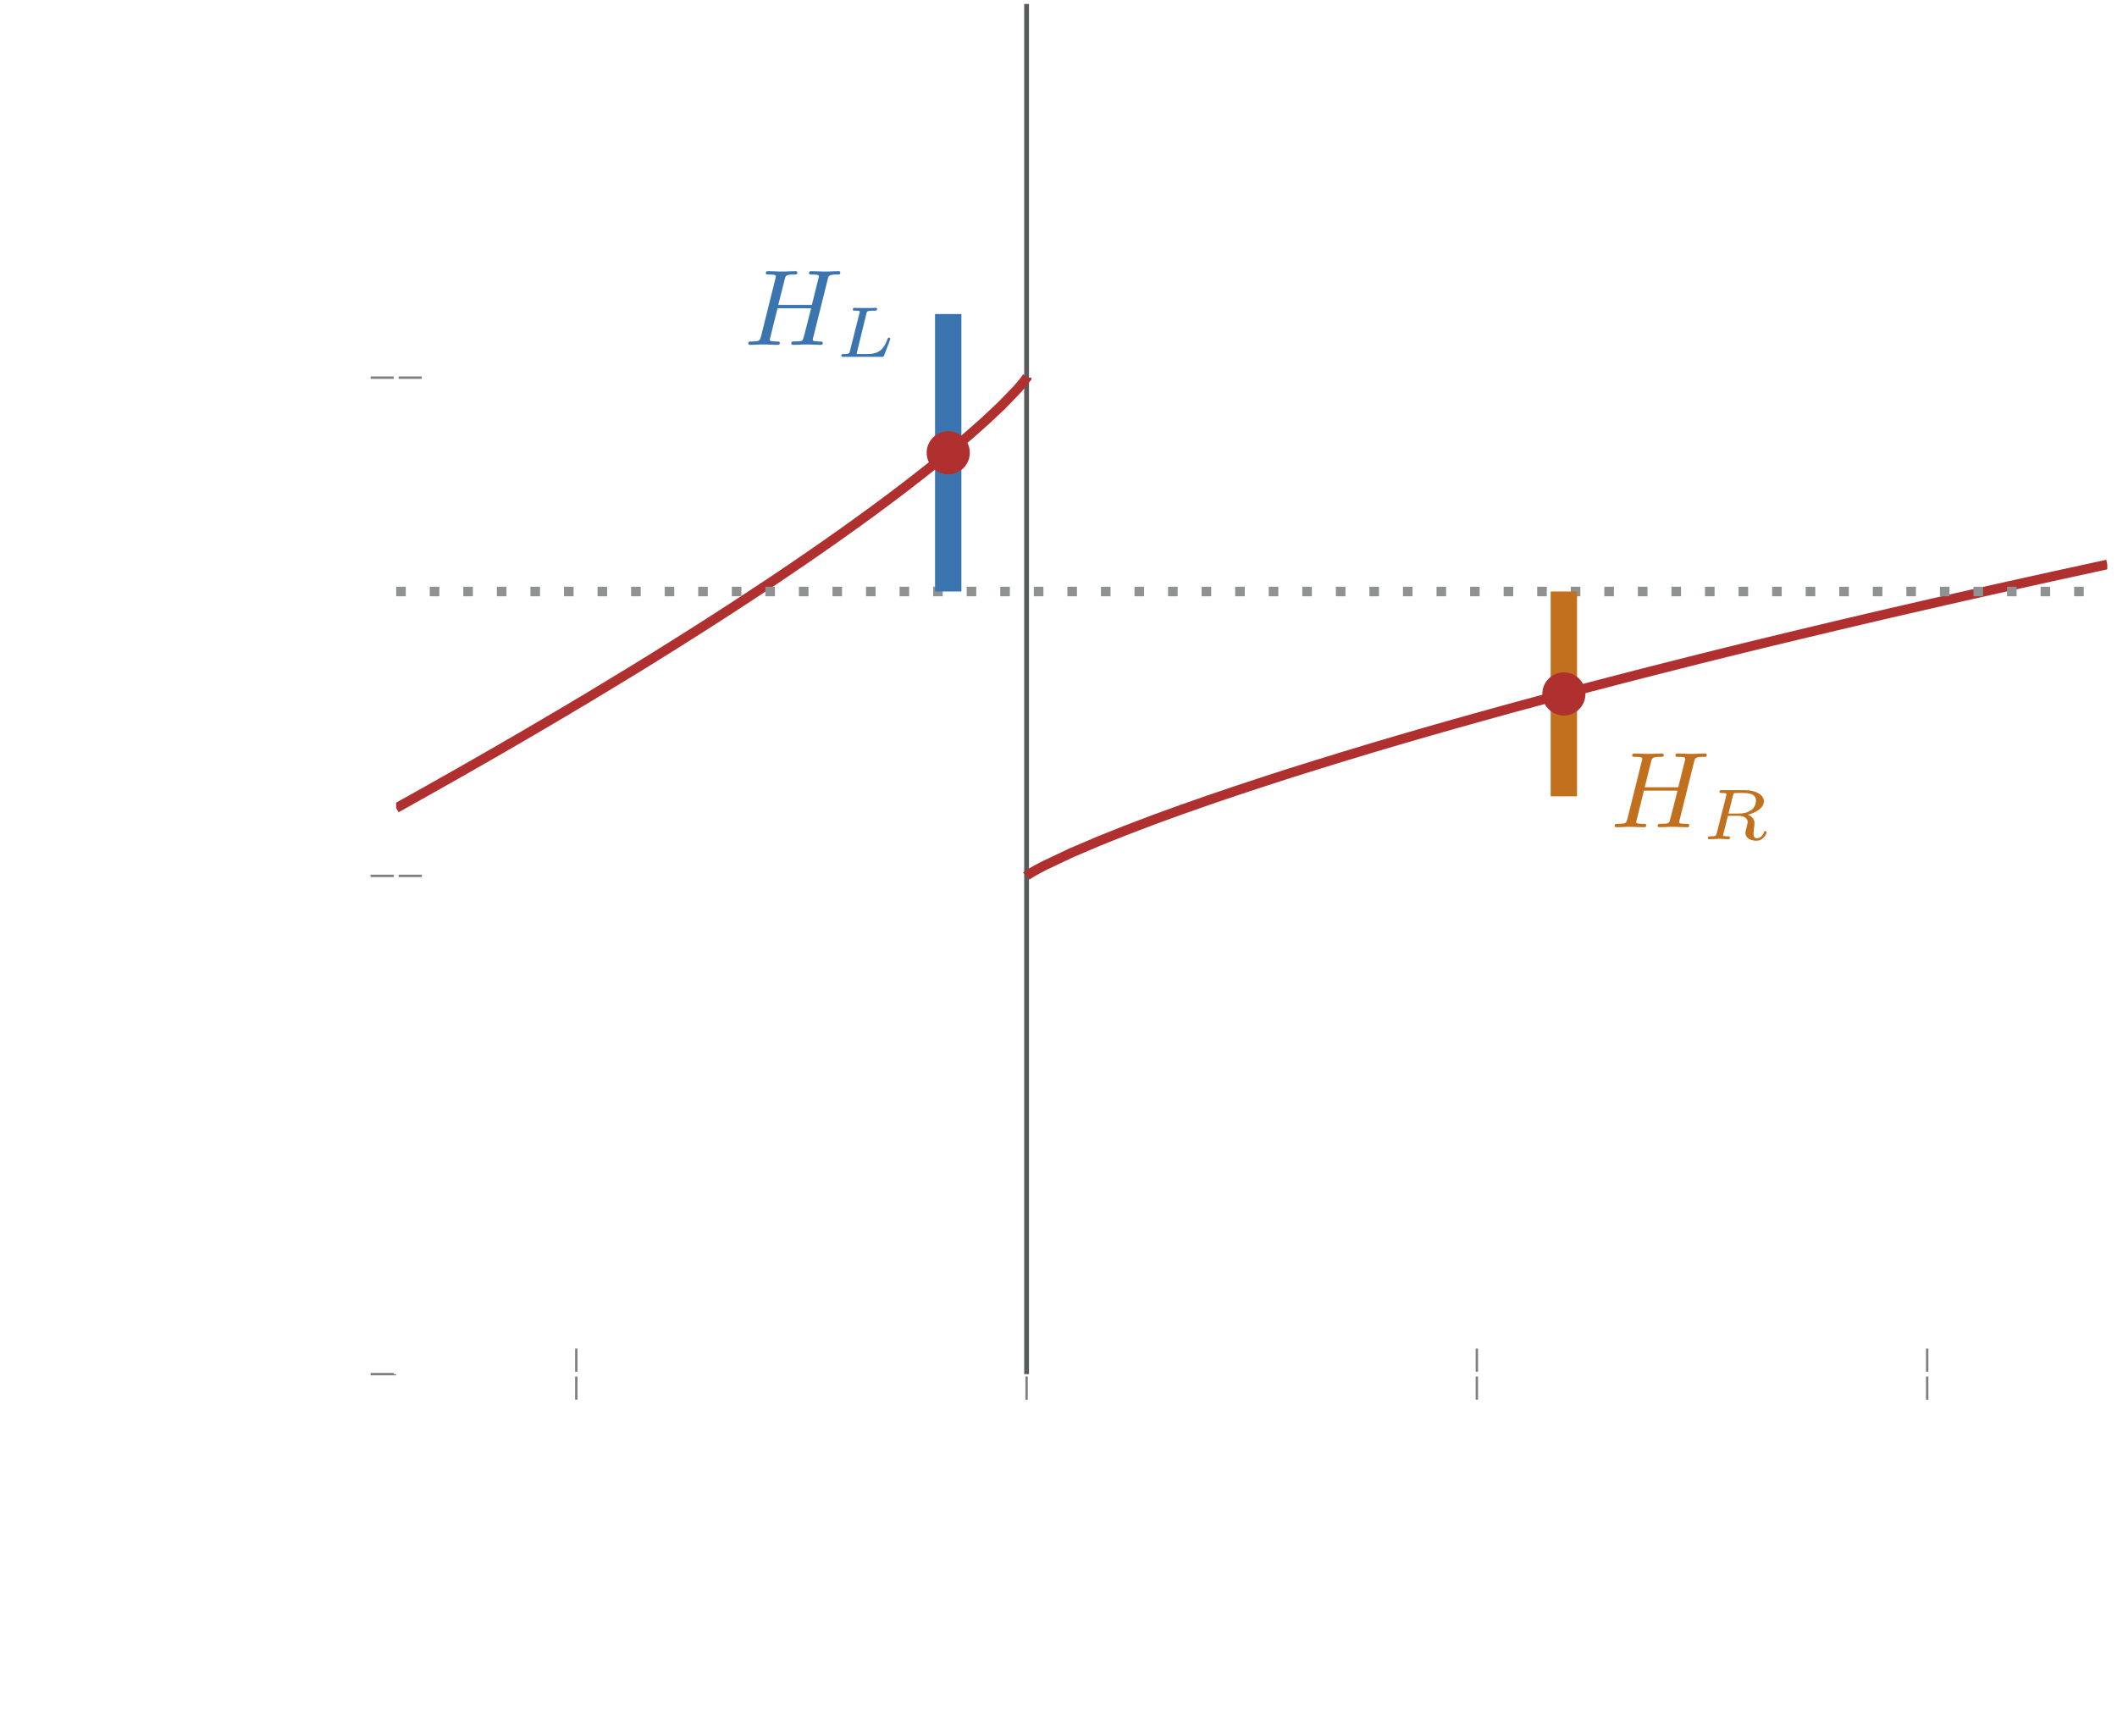
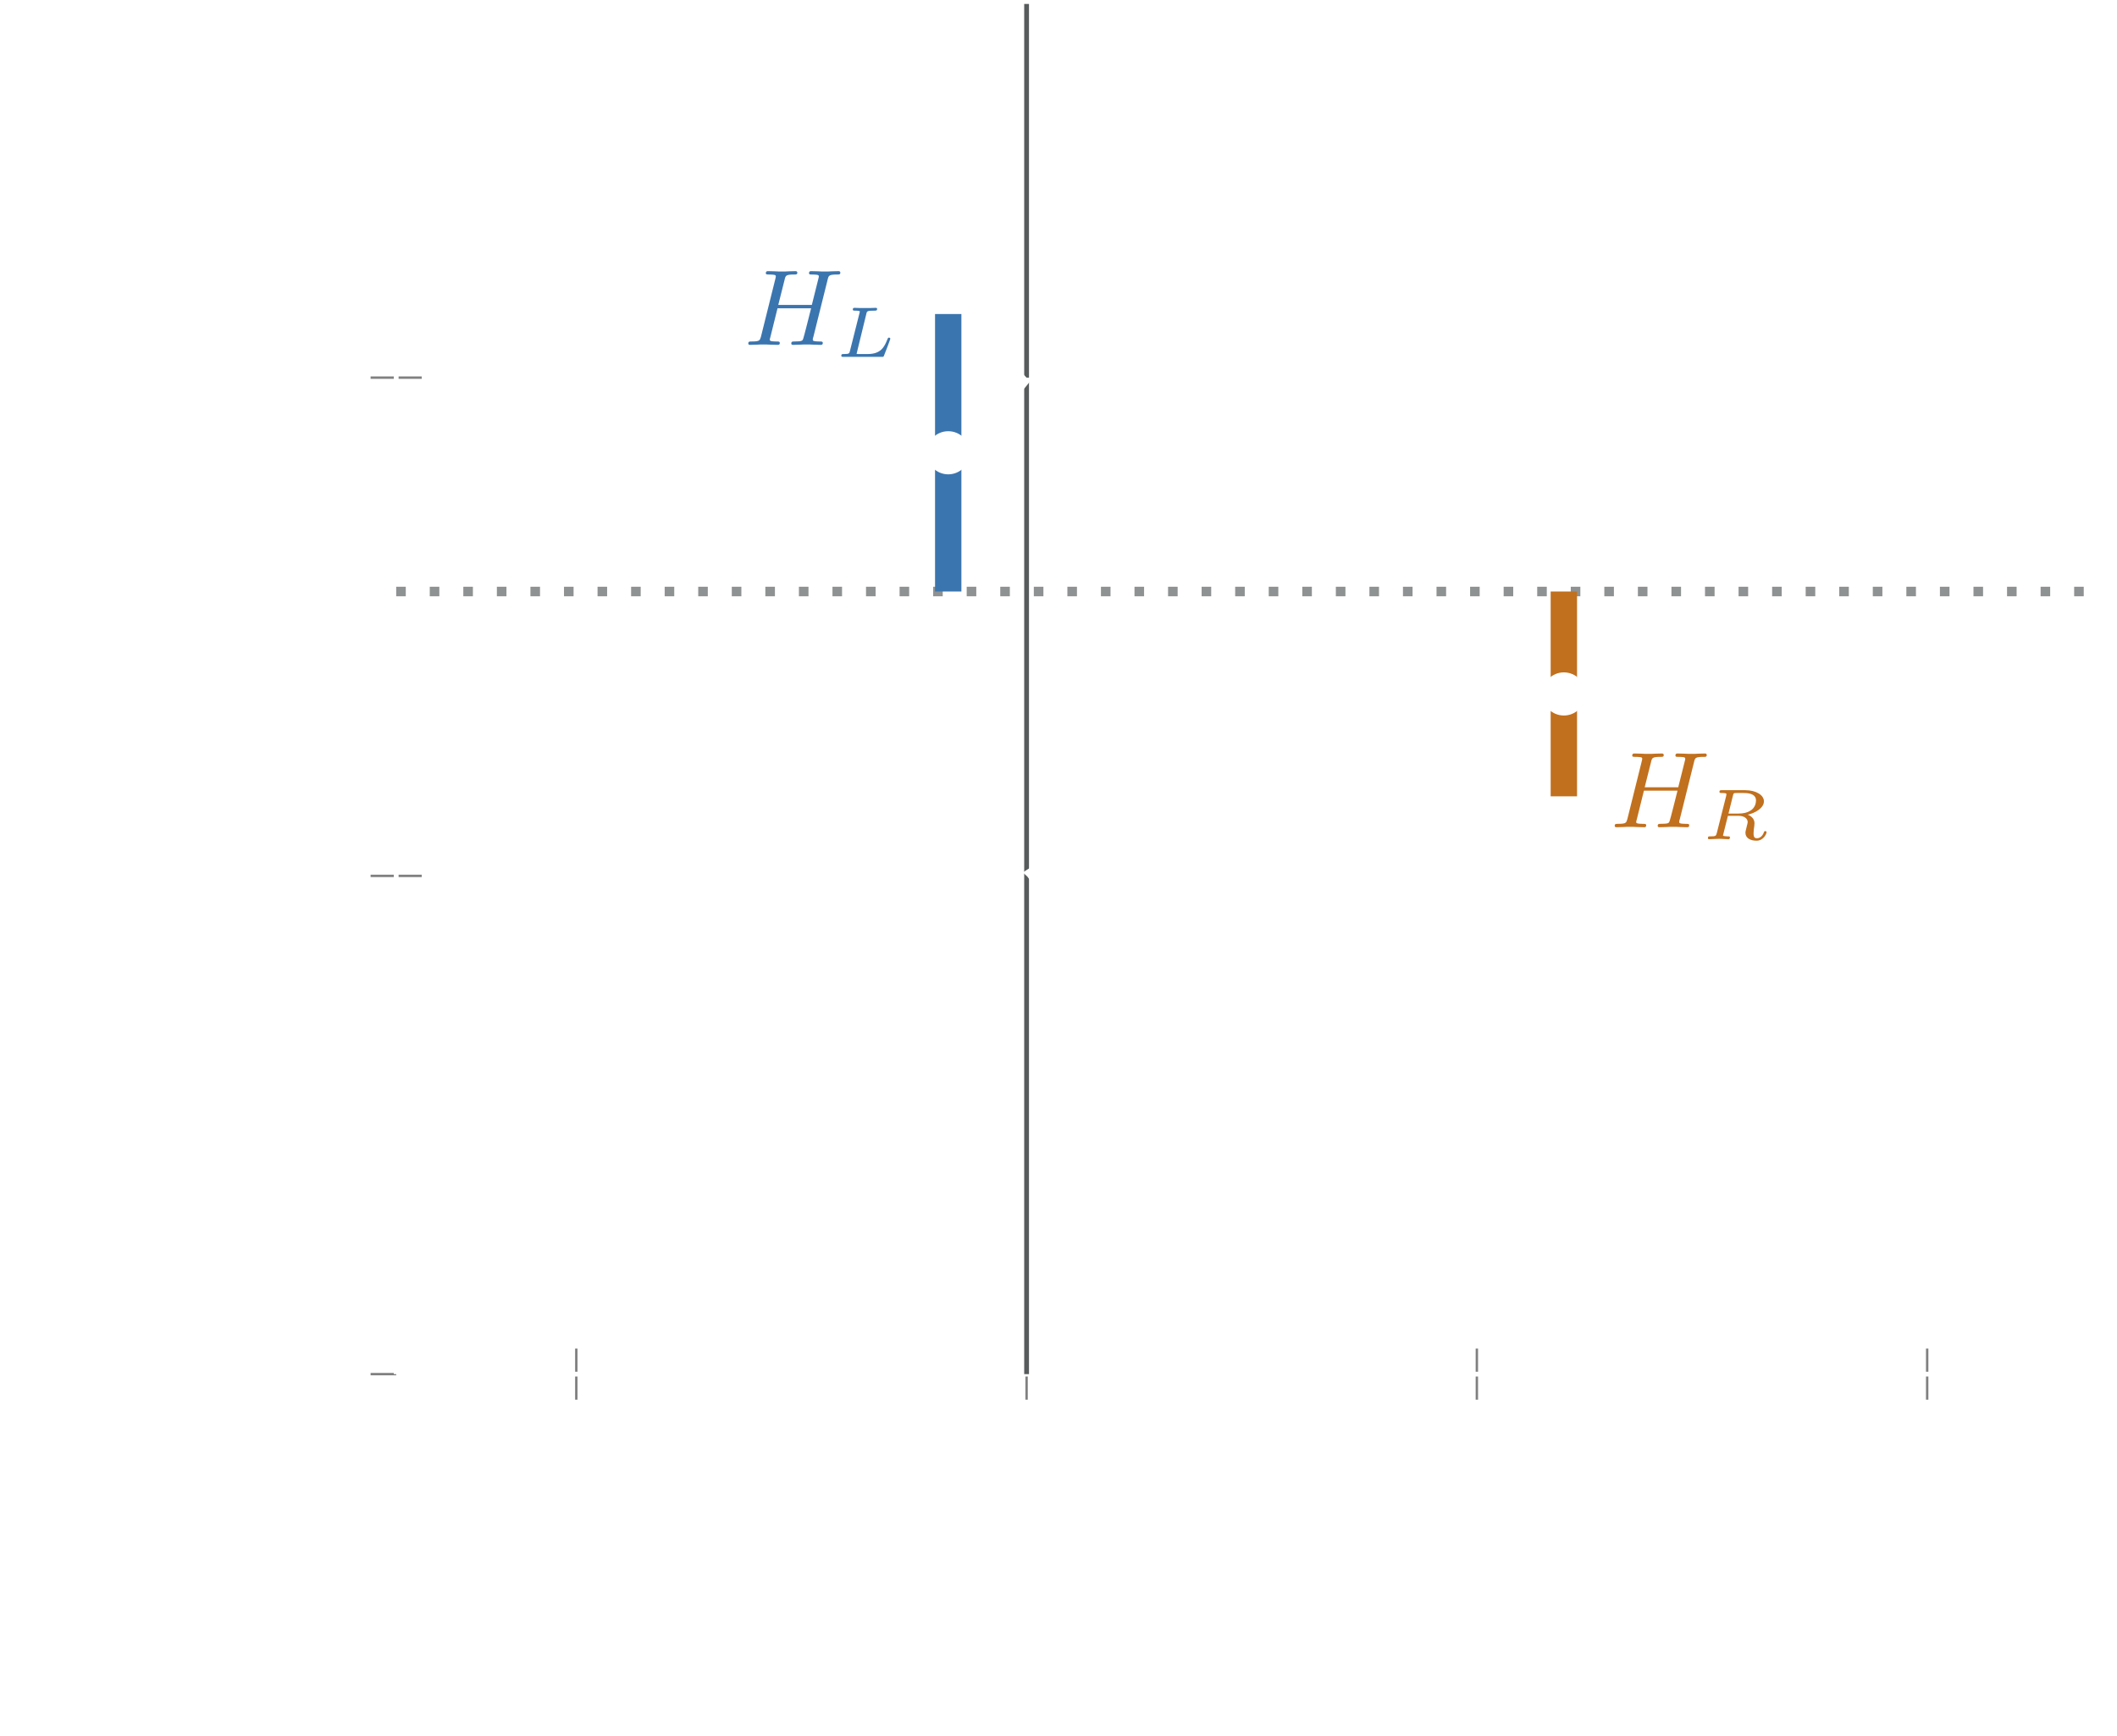
<svg xmlns="http://www.w3.org/2000/svg" xmlns:xlink="http://www.w3.org/1999/xlink" width="175.39" height="143.76" viewBox="0 0 175.39 143.76">
  <defs>
    <g>
      <g id="glyph-0-0">
        <path d="M 4.234 -2.859 C 4.234 -3.453 4.203 -4.234 3.891 -4.891 C 3.5 -5.734 2.812 -5.953 2.297 -5.953 C 1.766 -5.953 1.078 -5.734 0.688 -4.875 C 0.406 -4.266 0.359 -3.547 0.359 -2.859 C 0.359 -2.281 0.375 -1.406 0.766 -0.703 C 1.188 0.047 1.875 0.203 2.281 0.203 C 2.875 0.203 3.531 -0.047 3.906 -0.875 C 4.172 -1.469 4.234 -2.141 4.234 -2.859 Z M 2.297 -0.031 C 2.031 -0.031 1.391 -0.156 1.219 -1.156 C 1.125 -1.688 1.125 -2.453 1.125 -2.969 C 1.125 -3.578 1.125 -4.281 1.234 -4.766 C 1.406 -5.562 1.984 -5.734 2.281 -5.734 C 2.625 -5.734 3.188 -5.547 3.359 -4.719 C 3.453 -4.234 3.453 -3.531 3.453 -2.969 C 3.453 -2.406 3.453 -1.656 3.375 -1.141 C 3.188 -0.109 2.516 -0.031 2.297 -0.031 Z M 2.297 -0.031 " />
      </g>
      <g id="glyph-0-1">
        <path d="M 0.922 -3.078 C 0.922 -2.922 0.922 -2.828 1.047 -2.828 C 1.125 -2.828 1.156 -2.859 1.203 -2.938 C 1.469 -3.312 1.906 -3.531 2.375 -3.531 C 3.328 -3.531 3.328 -2.156 3.328 -1.828 C 3.328 -1.562 3.328 -1 3.078 -0.594 C 2.828 -0.219 2.453 -0.047 2.109 -0.047 C 1.578 -0.047 0.984 -0.391 0.766 -1.047 C 0.781 -1.047 0.828 -1.031 0.891 -1.031 C 1.078 -1.031 1.328 -1.141 1.328 -1.469 C 1.328 -1.75 1.141 -1.906 0.891 -1.906 C 0.703 -1.906 0.453 -1.797 0.453 -1.438 C 0.453 -0.625 1.141 0.203 2.125 0.203 C 3.203 0.203 4.125 -0.672 4.125 -1.781 C 4.125 -2.875 3.359 -3.75 2.391 -3.75 C 1.953 -3.75 1.516 -3.609 1.203 -3.281 L 1.203 -5.047 C 1.469 -4.969 1.75 -4.922 2.031 -4.922 C 3.125 -4.922 3.766 -5.719 3.766 -5.844 C 3.766 -5.922 3.719 -5.953 3.672 -5.953 C 3.656 -5.953 3.641 -5.953 3.562 -5.906 C 3.141 -5.734 2.719 -5.672 2.344 -5.672 C 1.969 -5.672 1.562 -5.734 1.156 -5.906 C 1.062 -5.953 1.047 -5.953 1.031 -5.953 C 0.922 -5.953 0.922 -5.859 0.922 -5.719 Z M 0.922 -3.078 " />
      </g>
      <g id="glyph-0-2">
        <path d="M 2.719 -5.719 C 2.719 -5.938 2.703 -5.953 2.484 -5.953 C 1.938 -5.375 1.109 -5.375 0.828 -5.375 L 0.828 -5.109 C 1 -5.109 1.547 -5.109 2.031 -5.328 L 2.031 -0.719 C 2.031 -0.391 2 -0.281 1.172 -0.281 L 0.891 -0.281 L 0.891 0 C 1.203 -0.031 2 -0.031 2.375 -0.031 C 2.734 -0.031 3.547 -0.031 3.859 0 L 3.859 -0.281 L 3.578 -0.281 C 2.75 -0.281 2.719 -0.391 2.719 -0.719 Z M 2.719 -5.719 " />
      </g>
      <g id="glyph-0-3">
        <path d="M 4.125 -1.578 L 3.875 -1.578 C 3.859 -1.469 3.797 -0.938 3.672 -0.797 C 3.625 -0.719 3 -0.719 2.828 -0.719 L 1.234 -0.719 L 2.125 -1.562 C 3.578 -2.828 4.125 -3.297 4.125 -4.203 C 4.125 -5.234 3.281 -5.953 2.188 -5.953 C 1.156 -5.953 0.453 -5.141 0.453 -4.328 C 0.453 -3.875 0.844 -3.828 0.922 -3.828 C 1.125 -3.828 1.391 -3.984 1.391 -4.297 C 1.391 -4.562 1.203 -4.766 0.922 -4.766 C 0.875 -4.766 0.844 -4.766 0.812 -4.75 C 1.031 -5.391 1.594 -5.672 2.078 -5.672 C 3 -5.672 3.312 -4.828 3.312 -4.203 C 3.312 -3.297 2.625 -2.562 2.188 -2.094 L 0.547 -0.328 C 0.453 -0.219 0.453 -0.203 0.453 0 L 3.875 0 Z M 4.125 -1.578 " />
      </g>
      <g id="glyph-0-4">
        <path d="M 1.531 -4.062 C 1.266 -4.234 1.062 -4.469 1.062 -4.797 C 1.062 -5.375 1.688 -5.734 2.281 -5.734 C 2.969 -5.734 3.516 -5.25 3.516 -4.625 C 3.516 -4 2.984 -3.578 2.625 -3.375 Z M 2.844 -3.234 C 3.297 -3.453 3.953 -3.891 3.953 -4.625 C 3.953 -5.453 3.109 -5.953 2.312 -5.953 C 1.375 -5.953 0.641 -5.281 0.641 -4.453 C 0.641 -4.125 0.766 -3.797 0.969 -3.547 C 1.125 -3.375 1.188 -3.328 1.703 -3 C 0.906 -2.625 0.391 -2.078 0.391 -1.344 C 0.391 -0.406 1.328 0.203 2.281 0.203 C 3.328 0.203 4.203 -0.531 4.203 -1.5 C 4.203 -2.375 3.547 -2.797 3.312 -2.938 C 3.219 -3.016 2.953 -3.172 2.844 -3.234 Z M 1.938 -2.844 L 3.062 -2.156 C 3.266 -2.016 3.719 -1.734 3.719 -1.188 C 3.719 -0.484 3 -0.047 2.297 -0.047 C 1.516 -0.047 0.859 -0.609 0.859 -1.344 C 0.859 -2 1.312 -2.531 1.938 -2.844 Z M 1.938 -2.844 " />
      </g>
      <g id="glyph-0-5">
        <path d="M 1.203 -2.953 C 1.203 -3.875 1.297 -4.375 1.531 -4.844 C 1.719 -5.203 2.156 -5.734 2.812 -5.734 C 3 -5.734 3.406 -5.688 3.609 -5.375 C 3.281 -5.375 3.141 -5.203 3.141 -4.953 C 3.141 -4.734 3.297 -4.547 3.547 -4.547 C 3.797 -4.547 3.969 -4.703 3.969 -4.984 C 3.969 -5.484 3.609 -5.953 2.797 -5.953 C 1.641 -5.953 0.391 -4.812 0.391 -2.828 C 0.391 -0.406 1.469 0.203 2.312 0.203 C 3.312 0.203 4.203 -0.641 4.203 -1.812 C 4.203 -2.953 3.375 -3.812 2.375 -3.812 C 1.828 -3.812 1.453 -3.5 1.203 -2.953 Z M 2.312 -0.047 C 1.797 -0.047 1.5 -0.469 1.391 -0.734 C 1.219 -1.141 1.219 -1.875 1.219 -2.016 C 1.219 -2.625 1.5 -3.578 2.344 -3.578 C 2.5 -3.578 2.938 -3.578 3.219 -3.031 C 3.391 -2.688 3.391 -2.25 3.391 -1.828 C 3.391 -1.391 3.391 -0.953 3.219 -0.625 C 2.938 -0.109 2.547 -0.047 2.312 -0.047 Z M 2.312 -0.047 " />
      </g>
      <g id="glyph-1-0">
        <path d="M 1.75 -0.484 C 1.75 -0.734 1.547 -0.969 1.266 -0.969 C 0.984 -0.969 0.781 -0.734 0.781 -0.484 C 0.781 -0.219 0.984 0 1.266 0 C 1.547 0 1.75 -0.219 1.75 -0.484 Z M 1.75 -0.484 " />
      </g>
      <g id="glyph-1-1">
        <path d="M 6.969 -5.422 C 7.047 -5.75 7.078 -5.828 7.781 -5.828 C 7.922 -5.828 8.016 -5.828 8.016 -5.984 C 8.016 -6.062 7.953 -6.109 7.891 -6.109 L 7.312 -6.094 C 7.047 -6.078 7.031 -6.078 6.75 -6.078 C 6.469 -6.078 6.438 -6.078 6.172 -6.094 C 6 -6.094 5.766 -6.109 5.594 -6.109 C 5.547 -6.109 5.422 -6.109 5.422 -5.938 C 5.422 -5.828 5.5 -5.828 5.688 -5.828 C 5.719 -5.828 5.875 -5.828 6.031 -5.812 C 6.188 -5.797 6.234 -5.766 6.234 -5.672 C 6.234 -5.625 6.234 -5.609 6.203 -5.5 L 5.656 -3.312 L 2.875 -3.312 L 3.406 -5.422 C 3.484 -5.75 3.516 -5.828 4.203 -5.828 C 4.359 -5.828 4.453 -5.828 4.453 -5.984 C 4.453 -6.062 4.391 -6.109 4.312 -6.109 L 3.75 -6.094 C 3.484 -6.078 3.469 -6.078 3.188 -6.078 C 2.891 -6.078 2.875 -6.078 2.609 -6.094 C 2.438 -6.094 2.203 -6.109 2.031 -6.109 C 1.969 -6.109 1.844 -6.109 1.844 -5.938 C 1.844 -5.828 1.938 -5.828 2.125 -5.828 C 2.156 -5.828 2.312 -5.828 2.453 -5.812 C 2.625 -5.797 2.672 -5.766 2.672 -5.672 C 2.672 -5.625 2.656 -5.594 2.641 -5.5 L 1.438 -0.672 C 1.344 -0.359 1.328 -0.281 0.656 -0.281 C 0.484 -0.281 0.391 -0.281 0.391 -0.109 C 0.391 -0.031 0.453 0 0.531 0 C 0.703 0 0.922 -0.016 1.094 -0.016 C 1.359 -0.031 1.375 -0.031 1.656 -0.031 C 1.953 -0.031 1.969 -0.031 2.234 -0.016 C 2.406 -0.016 2.641 0 2.812 0 C 2.891 0 3 0 3 -0.156 C 3 -0.281 2.906 -0.281 2.719 -0.281 C 2.688 -0.281 2.516 -0.281 2.375 -0.297 C 2.188 -0.328 2.172 -0.359 2.172 -0.438 C 2.172 -0.469 2.172 -0.484 2.219 -0.641 L 2.812 -3.031 L 5.594 -3.031 C 5.516 -2.719 4.984 -0.594 4.938 -0.5 C 4.875 -0.344 4.859 -0.281 4.172 -0.281 C 4.062 -0.281 3.953 -0.281 3.953 -0.109 C 3.953 -0.031 4.016 0 4.094 0 C 4.266 0 4.484 -0.016 4.656 -0.016 C 4.922 -0.031 4.938 -0.031 5.234 -0.031 C 5.516 -0.031 5.531 -0.031 5.797 -0.016 C 5.984 -0.016 6.219 0 6.375 0 C 6.453 0 6.562 0 6.562 -0.156 C 6.562 -0.281 6.469 -0.281 6.281 -0.281 C 6.25 -0.281 6.094 -0.281 5.938 -0.297 C 5.75 -0.328 5.734 -0.359 5.734 -0.438 C 5.734 -0.516 5.75 -0.594 5.781 -0.656 Z M 6.969 -5.422 " />
      </g>
      <g id="glyph-2-0">
        <path d="M 2.578 -3.578 C 2.625 -3.781 2.641 -3.828 3.25 -3.828 C 3.391 -3.828 3.469 -3.828 3.469 -3.984 C 3.469 -4 3.453 -4.062 3.359 -4.062 C 3.219 -4.062 3.062 -4.047 2.922 -4.047 C 2.766 -4.047 2.594 -4.047 2.422 -4.047 C 2.297 -4.047 2.156 -4.047 2.016 -4.047 C 1.875 -4.047 1.719 -4.062 1.594 -4.062 C 1.547 -4.062 1.453 -4.062 1.453 -3.922 C 1.453 -3.828 1.531 -3.828 1.656 -3.828 C 1.75 -3.828 1.906 -3.828 2.031 -3.781 C 2.031 -3.734 2.031 -3.688 2 -3.594 L 1.219 -0.5 C 1.172 -0.281 1.156 -0.234 0.719 -0.234 C 0.578 -0.234 0.5 -0.234 0.5 -0.094 C 0.5 0 0.578 0 0.688 0 L 3.844 0 C 4 0 4 0 4.047 -0.125 C 4.109 -0.266 4.562 -1.453 4.562 -1.5 C 4.562 -1.547 4.516 -1.594 4.453 -1.594 C 4.375 -1.594 4.359 -1.547 4.328 -1.469 C 4.062 -0.797 3.766 -0.234 2.688 -0.234 L 1.953 -0.234 C 1.844 -0.234 1.828 -0.234 1.766 -0.25 Z M 2.578 -3.578 " />
      </g>
      <g id="glyph-2-1">
        <path d="M 2.594 -3.625 C 2.641 -3.812 2.641 -3.828 2.891 -3.828 L 3.484 -3.828 C 4.078 -3.828 4.5 -3.672 4.5 -3.203 C 4.5 -3 4.422 -2.578 4 -2.344 C 3.781 -2.203 3.453 -2.125 3.047 -2.125 L 2.219 -2.125 Z M 3.812 -2.031 C 4.391 -2.156 5.156 -2.562 5.156 -3.141 C 5.156 -3.641 4.531 -4.062 3.594 -4.062 L 1.672 -4.062 C 1.562 -4.062 1.469 -4.062 1.469 -3.922 C 1.469 -3.828 1.562 -3.828 1.672 -3.828 C 1.781 -3.828 1.922 -3.828 2.047 -3.781 C 2.047 -3.734 2.047 -3.688 2.031 -3.594 L 1.25 -0.5 C 1.188 -0.281 1.172 -0.234 0.734 -0.234 C 0.594 -0.234 0.594 -0.234 0.562 -0.219 C 0.531 -0.203 0.516 -0.125 0.516 -0.078 C 0.516 -0.062 0.531 0 0.609 0 C 0.797 0 1.219 -0.031 1.406 -0.031 C 1.766 -0.031 1.375 -0.031 1.812 -0.016 C 1.953 -0.016 2.094 0 2.219 0 C 2.25 0 2.297 0 2.312 -0.047 C 2.328 -0.062 2.344 -0.125 2.344 -0.156 C 2.328 -0.234 2.281 -0.234 2.141 -0.234 C 2.078 -0.234 1.984 -0.25 1.922 -0.25 C 1.812 -0.266 1.766 -0.266 1.766 -0.328 C 1.766 -0.344 1.781 -0.375 1.797 -0.438 L 2.172 -1.938 L 3.031 -1.938 C 3.547 -1.938 3.812 -1.703 3.812 -1.406 C 3.812 -1.344 3.75 -1.141 3.719 -1 C 3.656 -0.719 3.625 -0.641 3.625 -0.531 C 3.625 -0.094 4.031 0.125 4.547 0.125 C 5.109 0.125 5.375 -0.438 5.375 -0.578 C 5.375 -0.609 5.344 -0.672 5.266 -0.672 C 5.188 -0.672 5.172 -0.625 5.156 -0.578 C 5.016 -0.172 4.734 -0.078 4.578 -0.078 C 4.422 -0.078 4.297 -0.125 4.297 -0.484 C 4.297 -0.625 4.328 -0.953 4.359 -1.094 C 4.359 -1.156 4.375 -1.281 4.375 -1.328 C 4.375 -1.719 4.062 -1.938 3.812 -2.031 Z M 3.812 -2.031 " />
      </g>
      <g id="glyph-3-0">
        <path d="M 7.578 -6.016 C 7.656 -6.375 7.672 -6.469 8.406 -6.469 C 8.656 -6.469 8.734 -6.469 8.734 -6.672 C 8.734 -6.781 8.625 -6.781 8.609 -6.781 C 8.328 -6.781 7.609 -6.75 7.328 -6.75 C 7.047 -6.75 6.344 -6.781 6.047 -6.781 C 5.969 -6.781 5.859 -6.781 5.859 -6.578 C 5.859 -6.469 5.953 -6.469 6.141 -6.469 C 6.156 -6.469 6.344 -6.469 6.516 -6.453 C 6.703 -6.422 6.781 -6.422 6.781 -6.297 C 6.781 -6.25 6.781 -6.234 6.75 -6.109 L 6.156 -3.688 L 3.125 -3.688 L 3.703 -6.016 C 3.797 -6.375 3.828 -6.469 4.547 -6.469 C 4.797 -6.469 4.875 -6.469 4.875 -6.672 C 4.875 -6.781 4.766 -6.781 4.75 -6.781 C 4.469 -6.781 3.75 -6.75 3.469 -6.75 C 3.188 -6.75 2.484 -6.781 2.188 -6.781 C 2.109 -6.781 2 -6.781 2 -6.578 C 2 -6.469 2.094 -6.469 2.281 -6.469 C 2.297 -6.469 2.484 -6.469 2.656 -6.453 C 2.844 -6.422 2.922 -6.422 2.922 -6.297 C 2.922 -6.25 2.922 -6.219 2.891 -6.109 L 1.562 -0.781 C 1.453 -0.391 1.438 -0.312 0.656 -0.312 C 0.469 -0.312 0.391 -0.312 0.391 -0.109 C 0.391 0 0.5 0 0.531 0 C 0.797 0 1.516 -0.031 1.781 -0.031 C 2 -0.031 2.219 -0.016 2.422 -0.016 C 2.641 -0.016 2.859 0 3.062 0 C 3.141 0 3.266 0 3.266 -0.203 C 3.266 -0.312 3.172 -0.312 2.984 -0.312 C 2.625 -0.312 2.344 -0.312 2.344 -0.484 C 2.344 -0.547 2.359 -0.594 2.375 -0.656 L 3.047 -3.375 L 6.078 -3.375 C 5.656 -1.719 5.422 -0.781 5.391 -0.641 C 5.281 -0.312 5.094 -0.312 4.484 -0.312 C 4.328 -0.312 4.25 -0.312 4.25 -0.109 C 4.25 0 4.359 0 4.391 0 C 4.656 0 5.375 -0.031 5.641 -0.031 C 5.859 -0.031 6.078 -0.016 6.281 -0.016 C 6.5 -0.016 6.719 0 6.922 0 C 7 0 7.125 0 7.125 -0.203 C 7.125 -0.312 7.031 -0.312 6.844 -0.312 C 6.484 -0.312 6.203 -0.312 6.203 -0.484 C 6.203 -0.547 6.219 -0.594 6.234 -0.656 Z M 7.578 -6.016 " />
      </g>
      <g id="glyph-4-0">
        <path d="M -0.75 -3.297 C -0.359 -3.344 0.062 -3.609 0.062 -4.078 C 0.062 -4.281 -0.078 -4.891 -0.891 -4.891 L -1.438 -4.891 L -1.438 -4.641 L -0.891 -4.641 C -0.312 -4.641 -0.25 -4.391 -0.25 -4.281 C -0.25 -3.953 -0.688 -3.922 -0.75 -3.922 L -2.734 -3.922 C -3.141 -3.922 -3.531 -3.922 -3.906 -3.562 C -4.281 -3.172 -4.438 -2.672 -4.438 -2.203 C -4.438 -1.391 -3.984 -0.703 -3.328 -0.703 C -3.031 -0.703 -2.859 -0.906 -2.859 -1.156 C -2.859 -1.438 -3.062 -1.625 -3.312 -1.625 C -3.438 -1.625 -3.766 -1.562 -3.766 -1.109 C -4.125 -1.375 -4.234 -1.859 -4.234 -2.188 C -4.234 -2.672 -3.844 -3.234 -2.953 -3.234 L -2.594 -3.234 C -2.562 -2.734 -2.531 -2.031 -2.234 -1.406 C -1.891 -0.672 -1.375 -0.422 -0.938 -0.422 C -0.141 -0.422 0.109 -1.375 0.109 -2 C 0.109 -2.656 -0.281 -3.109 -0.75 -3.297 Z M -2.375 -3.234 L -1.391 -3.234 C -0.453 -3.234 -0.109 -2.516 -0.109 -2.078 C -0.109 -1.594 -0.453 -1.188 -0.953 -1.188 C -1.5 -1.188 -2.328 -1.594 -2.375 -3.234 Z M -2.375 -3.234 " />
      </g>
      <g id="glyph-4-1">
        <path d="M -2.156 -1.156 C -3.781 -1.156 -4.203 -1.969 -4.203 -2.5 C -4.203 -2.594 -4.188 -3.219 -3.828 -3.562 C -3.797 -3.156 -3.5 -3.094 -3.375 -3.094 C -3.109 -3.094 -2.922 -3.281 -2.922 -3.547 C -2.922 -3.812 -3.078 -4.016 -3.391 -4.016 C -4.062 -4.016 -4.438 -3.25 -4.438 -2.484 C -4.438 -1.25 -3.375 -0.344 -2.141 -0.344 C -0.875 -0.344 0.109 -1.312 0.109 -2.469 C 0.109 -3.797 -1.078 -4.125 -1.188 -4.125 C -1.281 -4.125 -1.281 -4.016 -1.281 -3.984 C -1.281 -3.906 -1.234 -3.875 -1.188 -3.859 C -0.266 -3.578 -0.141 -2.922 -0.141 -2.562 C -0.141 -2.031 -0.562 -1.156 -2.156 -1.156 Z M -2.156 -1.156 " />
      </g>
      <g id="glyph-4-2">
        <path d="M -3.969 -1.719 L -3.969 -3.141 L -4.281 -3.141 L -4.281 -1.719 L -6.109 -1.719 L -6.109 -1.469 C -5.281 -1.453 -4.234 -1.156 -4.188 -0.188 L -3.969 -0.188 L -3.969 -1.031 L -1.234 -1.031 C -0.016 -1.031 0.109 -1.953 0.109 -2.312 C 0.109 -3.016 -0.594 -3.297 -1.234 -3.297 L -1.797 -3.297 L -1.797 -3.047 L -1.25 -3.047 C -0.516 -3.047 -0.141 -2.75 -0.141 -2.375 C -0.141 -1.719 -1.047 -1.719 -1.203 -1.719 Z M -3.969 -1.719 " />
      </g>
      <g id="glyph-4-3">
        <path d="M -4.391 -1.75 L -4.281 -0.359 L -3.969 -0.359 C -3.969 -1.016 -3.906 -1.094 -3.422 -1.094 L -0.75 -1.094 C -0.312 -1.094 -0.312 -0.984 -0.312 -0.328 L 0 -0.328 C -0.016 -0.641 -0.031 -1.188 -0.031 -1.422 C -0.031 -1.766 -0.016 -2.109 0 -2.453 L -0.312 -2.453 C -0.312 -1.797 -0.359 -1.75 -0.75 -1.75 Z M -6.109 -1.797 C -6.422 -1.797 -6.641 -1.547 -6.641 -1.266 C -6.641 -0.969 -6.375 -0.75 -6.109 -0.75 C -5.844 -0.75 -5.594 -0.969 -5.594 -1.266 C -5.594 -1.547 -5.797 -1.797 -6.109 -1.797 Z M -6.109 -1.797 " />
      </g>
      <g id="glyph-4-4">
        <path d="M -2.125 -4.672 C -3.391 -4.672 -4.438 -3.688 -4.438 -2.484 C -4.438 -1.234 -3.359 -0.281 -2.125 -0.281 C -0.844 -0.281 0.109 -1.312 0.109 -2.469 C 0.109 -3.672 -0.859 -4.672 -2.125 -4.672 Z M -0.141 -2.484 C -0.141 -2.047 -0.344 -1.625 -0.797 -1.344 C -1.234 -1.094 -1.844 -1.094 -2.203 -1.094 C -2.594 -1.094 -3.125 -1.094 -3.562 -1.344 C -4.016 -1.609 -4.234 -2.078 -4.234 -2.469 C -4.234 -2.906 -4.016 -3.328 -3.578 -3.594 C -3.156 -3.844 -2.578 -3.844 -2.203 -3.844 C -1.844 -3.844 -1.312 -3.844 -0.875 -3.625 C -0.422 -3.406 -0.141 -2.969 -0.141 -2.484 Z M -0.141 -2.484 " />
      </g>
      <g id="glyph-4-5">
        <path d="M -3.406 -1.094 L -0.75 -1.094 C -0.312 -1.094 -0.312 -0.984 -0.312 -0.312 L 0 -0.312 C -0.016 -0.672 -0.031 -1.172 -0.031 -1.438 C -0.031 -1.703 -0.016 -2.219 0 -2.547 L -0.312 -2.547 C -0.312 -1.891 -0.312 -1.781 -0.75 -1.781 L -2.578 -1.781 C -3.609 -1.781 -4.172 -2.484 -4.172 -3.109 C -4.172 -3.734 -3.625 -3.844 -3.062 -3.844 L -0.75 -3.844 C -0.312 -3.844 -0.312 -3.734 -0.312 -3.078 L 0 -3.078 C -0.016 -3.422 -0.031 -3.922 -0.031 -4.203 C -0.031 -4.453 -0.016 -4.969 0 -5.312 L -0.312 -5.312 C -0.312 -4.797 -0.312 -4.547 -0.609 -4.531 L -2.5 -4.531 C -3.359 -4.531 -3.656 -4.531 -4.016 -4.234 C -4.188 -4.094 -4.391 -3.766 -4.391 -3.188 C -4.391 -2.453 -3.953 -2 -3.344 -1.719 L -4.391 -1.719 L -4.281 -0.312 L -3.969 -0.312 C -3.969 -1.016 -3.906 -1.094 -3.406 -1.094 Z M -3.406 -1.094 " />
      </g>
    </g>
    <clipPath id="clip-0">
      <path clip-rule="nonzero" d="M 171 112 L 174.781 112 L 174.781 116 L 171 116 Z M 171 112 " />
    </clipPath>
    <clipPath id="clip-1">
      <path clip-rule="nonzero" d="M 31 0.129 L 35 0.129 L 35 4 L 31 4 Z M 31 0.129 " />
    </clipPath>
    <clipPath id="clip-2">
      <path clip-rule="nonzero" d="M 84 0.328 L 86 0.328 L 86 113.84 L 84 113.84 Z M 84 0.328 " />
    </clipPath>
    <clipPath id="clip-3">
      <path clip-rule="nonzero" d="M 32.824 20 L 97 20 L 97 79 L 32.824 79 Z M 32.824 20 " />
    </clipPath>
    <clipPath id="clip-4">
      <path clip-rule="nonzero" d="M 73 35 L 174.586 35 L 174.586 84 L 73 84 Z M 73 35 " />
    </clipPath>
    <clipPath id="clip-5">
      <path clip-rule="nonzero" d="M 32.824 48 L 174.586 48 L 174.586 50 L 32.824 50 Z M 32.824 48 " />
    </clipPath>
  </defs>
  <path fill="none" stroke-width="0.199" stroke-linecap="butt" stroke-linejoin="miter" stroke="rgb(50%, 50%, 50%)" stroke-opacity="1" stroke-miterlimit="10" d="M 14.975 -2.124 L 14.975 2.125 M 52.41 -2.124 L 52.41 2.125 M 89.844 -2.124 L 89.844 2.125 M 127.282 -2.124 L 127.282 2.125 " transform="matrix(0.996534, 0, 0, -0.996534, 32.82284, 113.8401)" />
  <path fill="none" stroke-width="0.199" stroke-linecap="butt" stroke-linejoin="miter" stroke="rgb(50%, 50%, 50%)" stroke-opacity="1" stroke-miterlimit="10" d="M -2.127 0 L 2.126 0 M -2.127 41.421 L 2.126 41.421 M -2.127 82.842 L 2.126 82.842 " transform="matrix(0.996534, 0, 0, -0.996534, 32.82284, 113.8401)" />
  <path fill="none" stroke-width="0.399" stroke-linecap="butt" stroke-linejoin="miter" stroke="rgb(100%, 100%, 100%)" stroke-opacity="1" stroke-miterlimit="10" d="M 0.001 0 L 140.261 0 " transform="matrix(0.996534, 0, 0, -0.996534, 32.82284, 113.8401)" />
  <g clip-path="url(#clip-0)">
    <path fill-rule="nonzero" fill="rgb(100%, 100%, 100%)" fill-opacity="1" d="M 174.586 113.84 L 171.406 112.25 L 172.598 113.84 L 171.406 115.43 " />
  </g>
  <path fill="none" stroke-width="0.399" stroke-linecap="butt" stroke-linejoin="miter" stroke="rgb(100%, 100%, 100%)" stroke-opacity="1" stroke-miterlimit="10" d="M 0.001 0 L 0.001 111.915 " transform="matrix(0.996534, 0, 0, -0.996534, 32.82284, 113.8401)" />
  <g clip-path="url(#clip-1)">
    <path fill-rule="nonzero" fill="rgb(100%, 100%, 100%)" fill-opacity="1" d="M 32.824 0.328 L 31.234 3.504 L 32.824 2.312 L 34.41 3.504 " />
  </g>
  <g fill="rgb(100%, 100%, 100%)" fill-opacity="1">
    <use xlink:href="#glyph-0-0" x="41.878" y="125.538" />
  </g>
  <g fill="rgb(100%, 100%, 100%)" fill-opacity="1">
    <use xlink:href="#glyph-1-0" x="46.469" y="125.538" />
  </g>
  <g fill="rgb(100%, 100%, 100%)" fill-opacity="1">
    <use xlink:href="#glyph-0-1" x="49.021" y="125.538" />
  </g>
  <g fill="rgb(100%, 100%, 100%)" fill-opacity="1">
    <use xlink:href="#glyph-0-2" x="82.755" y="125.538" />
  </g>
  <g fill="rgb(100%, 100%, 100%)" fill-opacity="1">
    <use xlink:href="#glyph-0-2" x="116.489" y="125.538" />
  </g>
  <g fill="rgb(100%, 100%, 100%)" fill-opacity="1">
    <use xlink:href="#glyph-1-0" x="121.081" y="125.538" />
  </g>
  <g fill="rgb(100%, 100%, 100%)" fill-opacity="1">
    <use xlink:href="#glyph-0-1" x="123.632" y="125.538" />
  </g>
  <g fill="rgb(100%, 100%, 100%)" fill-opacity="1">
    <use xlink:href="#glyph-0-3" x="157.366" y="125.538" />
  </g>
  <g fill="rgb(100%, 100%, 100%)" fill-opacity="1">
    <use xlink:href="#glyph-0-0" x="22.29" y="116.719" />
  </g>
  <g fill="rgb(100%, 100%, 100%)" fill-opacity="1">
    <use xlink:href="#glyph-0-4" x="22.29" y="75.442" />
  </g>
  <g fill="rgb(100%, 100%, 100%)" fill-opacity="1">
    <use xlink:href="#glyph-0-2" x="17.699" y="34.165" />
    <use xlink:href="#glyph-0-5" x="22.291" y="34.165" />
  </g>
  <g clip-path="url(#clip-2)">
    <path fill="none" stroke-width="0.399" stroke-linecap="butt" stroke-linejoin="miter" stroke="rgb(34.119%, 35.59%, 35.59%)" stroke-opacity="1" stroke-miterlimit="10" d="M 52.41 0 L 52.41 113.907 " transform="matrix(0.996534, 0, 0, -0.996534, 32.82284, 113.8401)" />
  </g>
  <g clip-path="url(#clip-3)">
-     <path fill="none" stroke-width="0.797" stroke-linecap="butt" stroke-linejoin="miter" stroke="rgb(69.019%, 18.825%, 18.825%)" stroke-opacity="1" stroke-miterlimit="10" d="M 0.001 47.058 L 1.326 47.795 L 2.651 48.54 L 3.972 49.284 L 5.297 50.033 L 6.622 50.79 L 7.947 51.55 L 9.272 52.314 L 10.597 53.083 L 11.922 53.859 L 13.247 54.639 L 14.571 55.423 L 15.896 56.215 L 17.221 57.014 L 18.546 57.818 L 19.871 58.625 L 21.196 59.441 L 22.521 60.268 L 23.842 61.099 L 25.167 61.938 L 26.492 62.784 L 27.817 63.639 L 29.141 64.505 L 30.466 65.379 L 31.791 66.261 L 33.116 67.159 L 34.441 68.064 L 35.766 68.985 L 37.091 69.918 L 38.416 70.867 L 39.741 71.831 L 41.066 72.815 L 42.39 73.819 L 43.711 74.846 L 45.036 75.896 L 46.361 76.982 L 47.686 78.107 L 49.011 79.283 L 50.336 80.529 L 51.661 81.901 L 52.084 82.399 L 52.268 82.634 L 52.351 82.744 L 52.382 82.799 L 52.406 82.834 L 52.41 82.838 L 52.41 82.842 " transform="matrix(0.996534, 0, 0, -0.996534, 32.82284, 113.8401)" />
+     <path fill="none" stroke-width="0.797" stroke-linecap="butt" stroke-linejoin="miter" stroke="rgb(100%, 100%, 100%)" stroke-opacity="1" stroke-miterlimit="10" d="M 0.001 47.058 L 1.326 47.795 L 2.651 48.54 L 3.972 49.284 L 5.297 50.033 L 6.622 50.79 L 7.947 51.55 L 9.272 52.314 L 10.597 53.083 L 11.922 53.859 L 13.247 54.639 L 14.571 55.423 L 15.896 56.215 L 17.221 57.014 L 18.546 57.818 L 19.871 58.625 L 21.196 59.441 L 22.521 60.268 L 23.842 61.099 L 25.167 61.938 L 26.492 62.784 L 27.817 63.639 L 29.141 64.505 L 30.466 65.379 L 31.791 66.261 L 33.116 67.159 L 34.441 68.064 L 35.766 68.985 L 37.091 69.918 L 38.416 70.867 L 39.741 71.831 L 41.066 72.815 L 42.39 73.819 L 43.711 74.846 L 45.036 75.896 L 46.361 76.982 L 47.686 78.107 L 49.011 79.283 L 50.336 80.529 L 51.661 81.901 L 52.084 82.399 L 52.268 82.634 L 52.351 82.744 L 52.382 82.799 L 52.406 82.834 L 52.41 82.838 L 52.41 82.842 " transform="matrix(0.996534, 0, 0, -0.996534, 32.82284, 113.8401)" />
  </g>
  <g clip-path="url(#clip-4)">
-     <path fill="none" stroke-width="0.797" stroke-linecap="butt" stroke-linejoin="miter" stroke="rgb(69.019%, 18.825%, 18.825%)" stroke-opacity="1" stroke-miterlimit="10" d="M 52.41 41.421 L 52.421 41.433 L 52.437 41.445 L 52.472 41.468 L 52.551 41.527 L 52.735 41.645 L 53.158 41.892 L 53.907 42.287 L 56.173 43.358 L 58.438 44.322 L 60.704 45.227 L 62.97 46.09 L 65.235 46.913 L 67.501 47.709 L 69.763 48.477 L 72.028 49.226 L 74.294 49.959 L 76.56 50.668 L 78.825 51.366 L 81.091 52.052 L 83.357 52.722 L 85.622 53.381 L 87.888 54.027 L 90.154 54.662 L 92.419 55.29 L 94.685 55.905 L 96.947 56.512 L 99.212 57.112 L 101.478 57.704 L 103.744 58.288 L 106.009 58.864 L 108.275 59.437 L 110.541 60.001 L 112.806 60.558 L 115.072 61.107 L 117.338 61.651 L 119.603 62.192 L 121.869 62.725 L 124.131 63.255 L 128.662 64.297 L 130.928 64.811 L 133.193 65.32 L 137.725 66.324 L 142.256 67.312 " transform="matrix(0.996534, 0, 0, -0.996534, 32.82284, 113.8401)" />
+     <path fill="none" stroke-width="0.797" stroke-linecap="butt" stroke-linejoin="miter" stroke="rgb(100%, 100%, 100%)" stroke-opacity="1" stroke-miterlimit="10" d="M 52.41 41.421 L 52.421 41.433 L 52.437 41.445 L 52.472 41.468 L 52.551 41.527 L 52.735 41.645 L 53.158 41.892 L 53.907 42.287 L 56.173 43.358 L 58.438 44.322 L 60.704 45.227 L 62.97 46.09 L 65.235 46.913 L 67.501 47.709 L 69.763 48.477 L 72.028 49.226 L 74.294 49.959 L 76.56 50.668 L 78.825 51.366 L 81.091 52.052 L 83.357 52.722 L 85.622 53.381 L 87.888 54.027 L 90.154 54.662 L 92.419 55.29 L 94.685 55.905 L 96.947 56.512 L 99.212 57.112 L 101.478 57.704 L 103.744 58.288 L 106.009 58.864 L 108.275 59.437 L 110.541 60.001 L 112.806 60.558 L 115.072 61.107 L 117.338 61.651 L 119.603 62.192 L 121.869 62.725 L 124.131 63.255 L 128.662 64.297 L 130.928 64.811 L 133.193 65.32 L 137.725 66.324 L 142.256 67.312 " transform="matrix(0.996534, 0, 0, -0.996534, 32.82284, 113.8401)" />
  </g>
  <g clip-path="url(#clip-5)">
    <path fill="none" stroke-width="0.797" stroke-linecap="butt" stroke-linejoin="miter" stroke="rgb(56.078%, 57.059%, 57.059%)" stroke-opacity="1" stroke-dasharray="0.797 1.993" stroke-miterlimit="10" d="M 0.001 65.062 L 142.256 65.062 " transform="matrix(0.996534, 0, 0, -0.996534, 32.82284, 113.8401)" />
  </g>
  <path fill="none" stroke-width="2.192" stroke-linecap="butt" stroke-linejoin="miter" stroke="rgb(23.137%, 45.882%, 68.625%)" stroke-opacity="1" stroke-miterlimit="10" d="M 45.895 65.062 L 45.895 88.13 " transform="matrix(0.996534, 0, 0, -0.996534, 32.82284, 113.8401)" />
  <path fill="none" stroke-width="2.192" stroke-linecap="butt" stroke-linejoin="miter" stroke="rgb(75.687%, 43.921%, 11.765%)" stroke-opacity="1" stroke-miterlimit="10" d="M 97.076 48.034 L 97.076 65.062 " transform="matrix(0.996534, 0, 0, -0.996534, 32.82284, 113.8401)" />
-   <path fill-rule="nonzero" fill="rgb(69.019%, 18.825%, 18.825%)" fill-opacity="1" d="M 80.348 37.508 C 80.348 36.52 79.547 35.723 78.559 35.723 C 77.574 35.723 76.773 36.52 76.773 37.508 C 76.773 38.496 77.574 39.297 78.559 39.297 C 79.547 39.297 80.348 38.496 80.348 37.508 Z M 80.348 37.508 " />
-   <path fill-rule="nonzero" fill="rgb(69.019%, 18.825%, 18.825%)" fill-opacity="1" d="M 131.352 57.488 C 131.352 56.504 130.551 55.703 129.562 55.703 C 128.578 55.703 127.777 56.504 127.777 57.488 C 127.777 58.477 128.578 59.277 129.562 59.277 C 130.551 59.277 131.352 58.477 131.352 57.488 Z M 131.352 57.488 " />
+   <path fill-rule="nonzero" fill="rgb(100%, 100%, 100%)" fill-opacity="1" d="M 80.348 37.508 C 80.348 36.52 79.547 35.723 78.559 35.723 C 77.574 35.723 76.773 36.52 76.773 37.508 C 76.773 38.496 77.574 39.297 78.559 39.297 C 79.547 39.297 80.348 38.496 80.348 37.508 Z M 80.348 37.508 " />
+   <path fill-rule="nonzero" fill="rgb(100%, 100%, 100%)" fill-opacity="1" d="M 131.352 57.488 C 131.352 56.504 130.551 55.703 129.562 55.703 C 128.578 55.703 127.777 56.504 127.777 57.488 C 127.777 58.477 128.578 59.277 129.562 59.277 C 130.551 59.277 131.352 58.477 131.352 57.488 Z M 131.352 57.488 " />
  <g fill="rgb(23.137%, 45.882%, 68.625%)" fill-opacity="1">
    <use xlink:href="#glyph-1-1" x="61.604" y="28.571" />
  </g>
  <g fill="rgb(23.137%, 45.882%, 68.625%)" fill-opacity="1">
    <use xlink:href="#glyph-2-0" x="69.2" y="29.564" />
  </g>
  <g fill="rgb(75.687%, 43.921%, 11.765%)" fill-opacity="1">
    <use xlink:href="#glyph-1-1" x="133.385" y="68.532" />
  </g>
  <g fill="rgb(75.687%, 43.921%, 11.765%)" fill-opacity="1">
    <use xlink:href="#glyph-2-1" x="140.982" y="69.524" />
  </g>
  <g fill="rgb(100%, 100%, 100%)" fill-opacity="1">
    <use xlink:href="#glyph-3-0" x="99.174" y="139.768" />
  </g>
  <g fill="rgb(100%, 100%, 100%)" fill-opacity="1">
    <use xlink:href="#glyph-4-0" x="10.254" y="70.321" />
    <use xlink:href="#glyph-4-1" x="10.254" y="65.357" />
    <use xlink:href="#glyph-4-2" x="10.254" y="60.945" />
    <use xlink:href="#glyph-4-3" x="10.254" y="57.084" />
    <use xlink:href="#glyph-4-4" x="10.254" y="54.326" />
    <use xlink:href="#glyph-4-5" x="10.254" y="49.362" />
  </g>
</svg>
